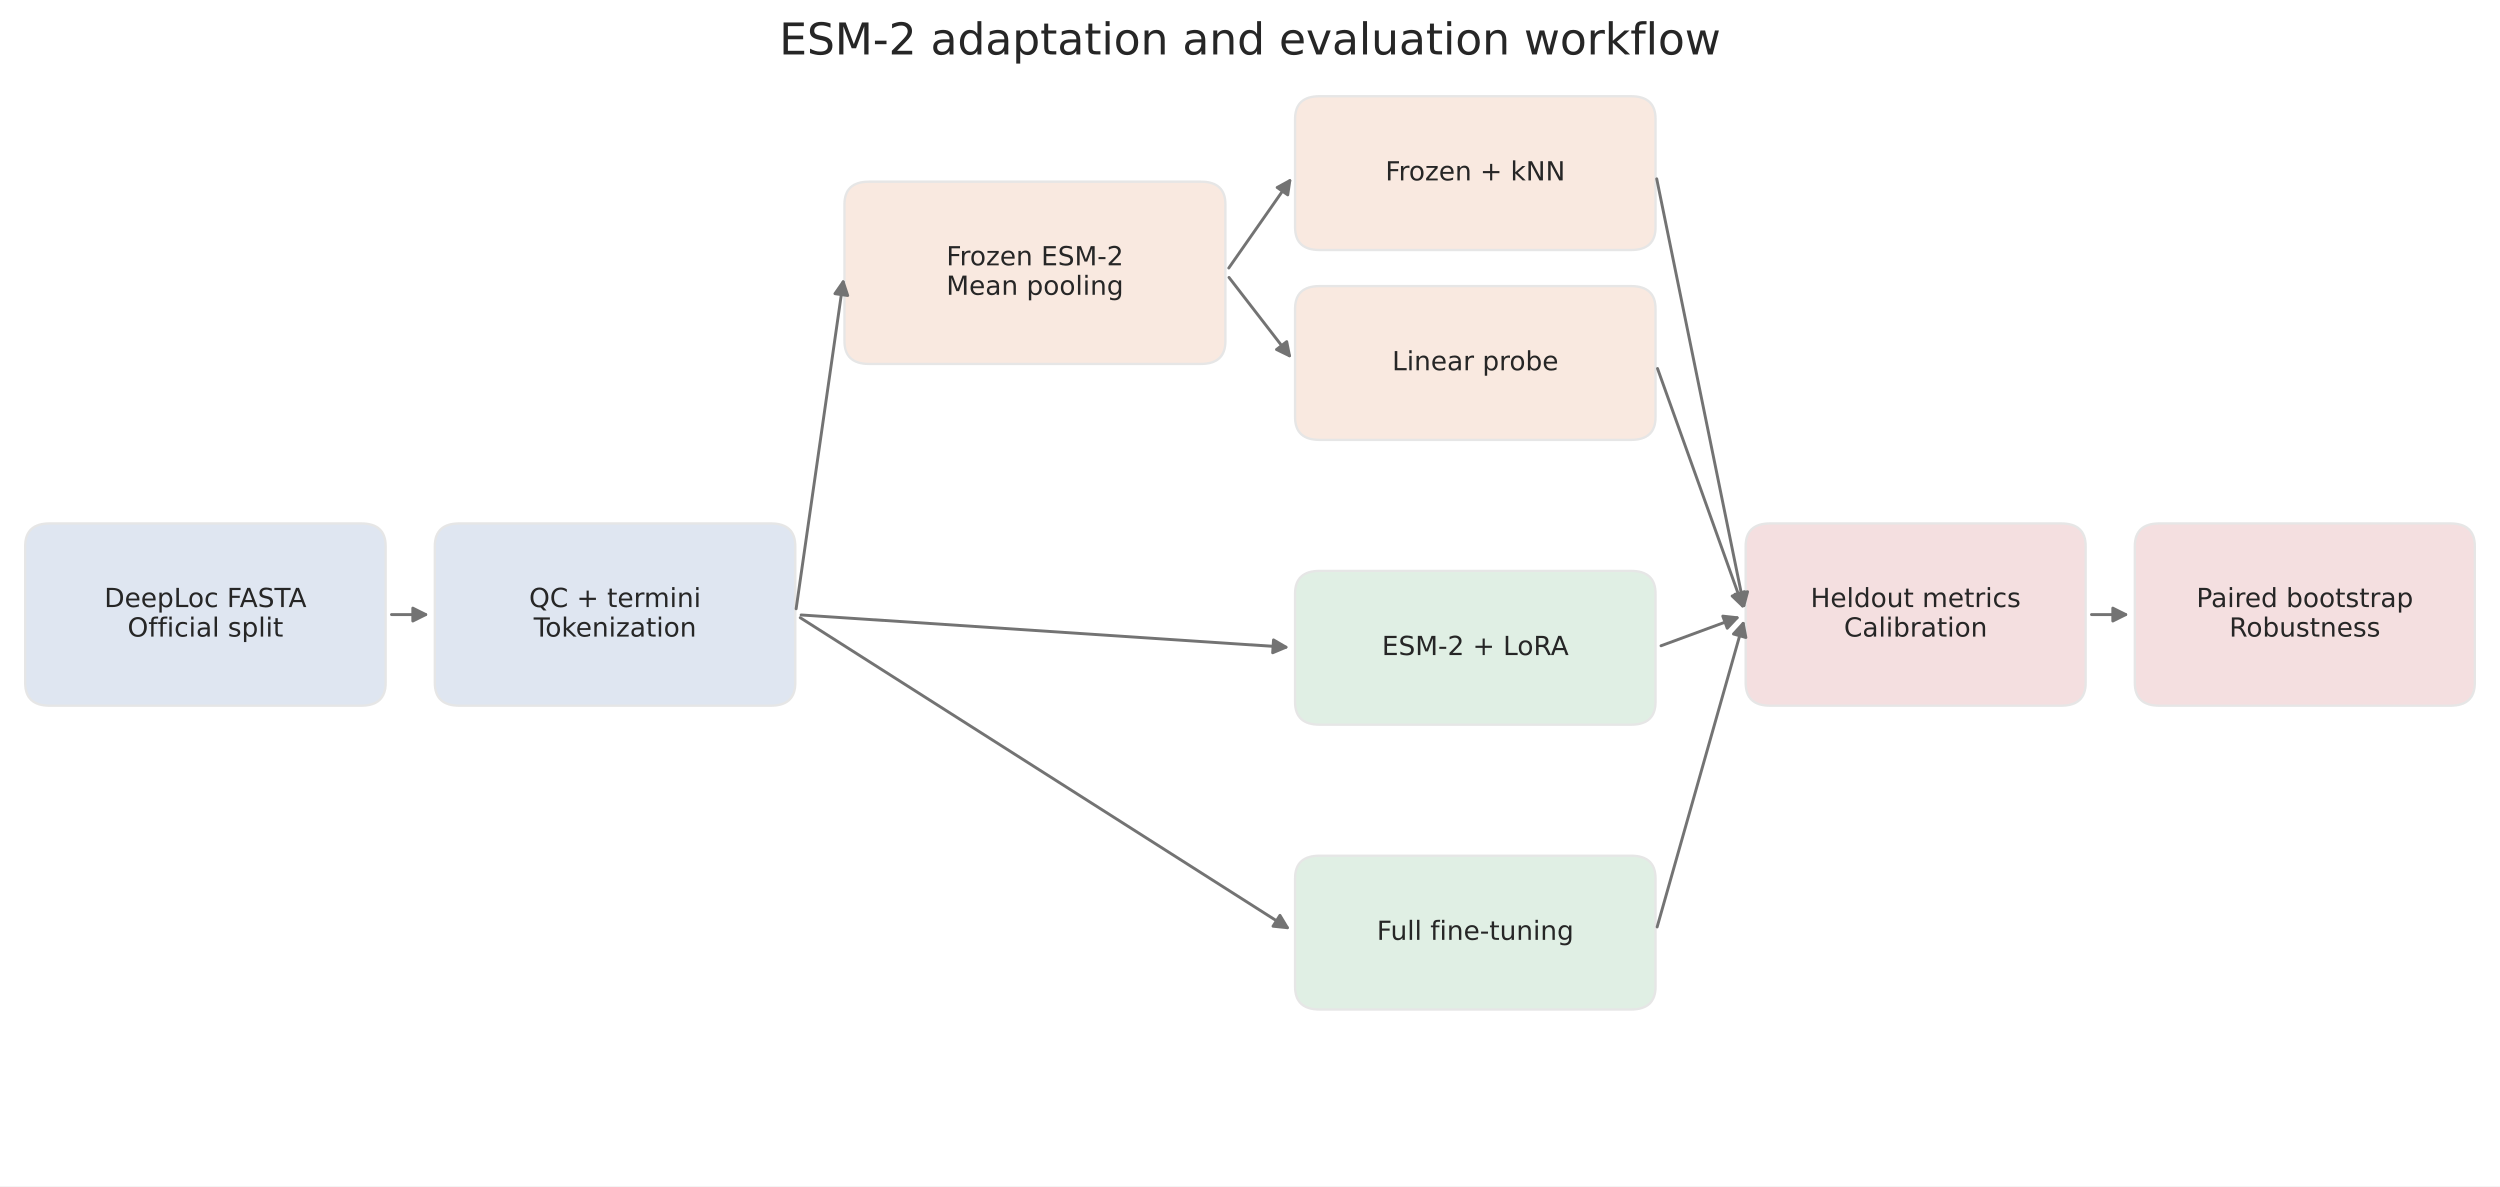
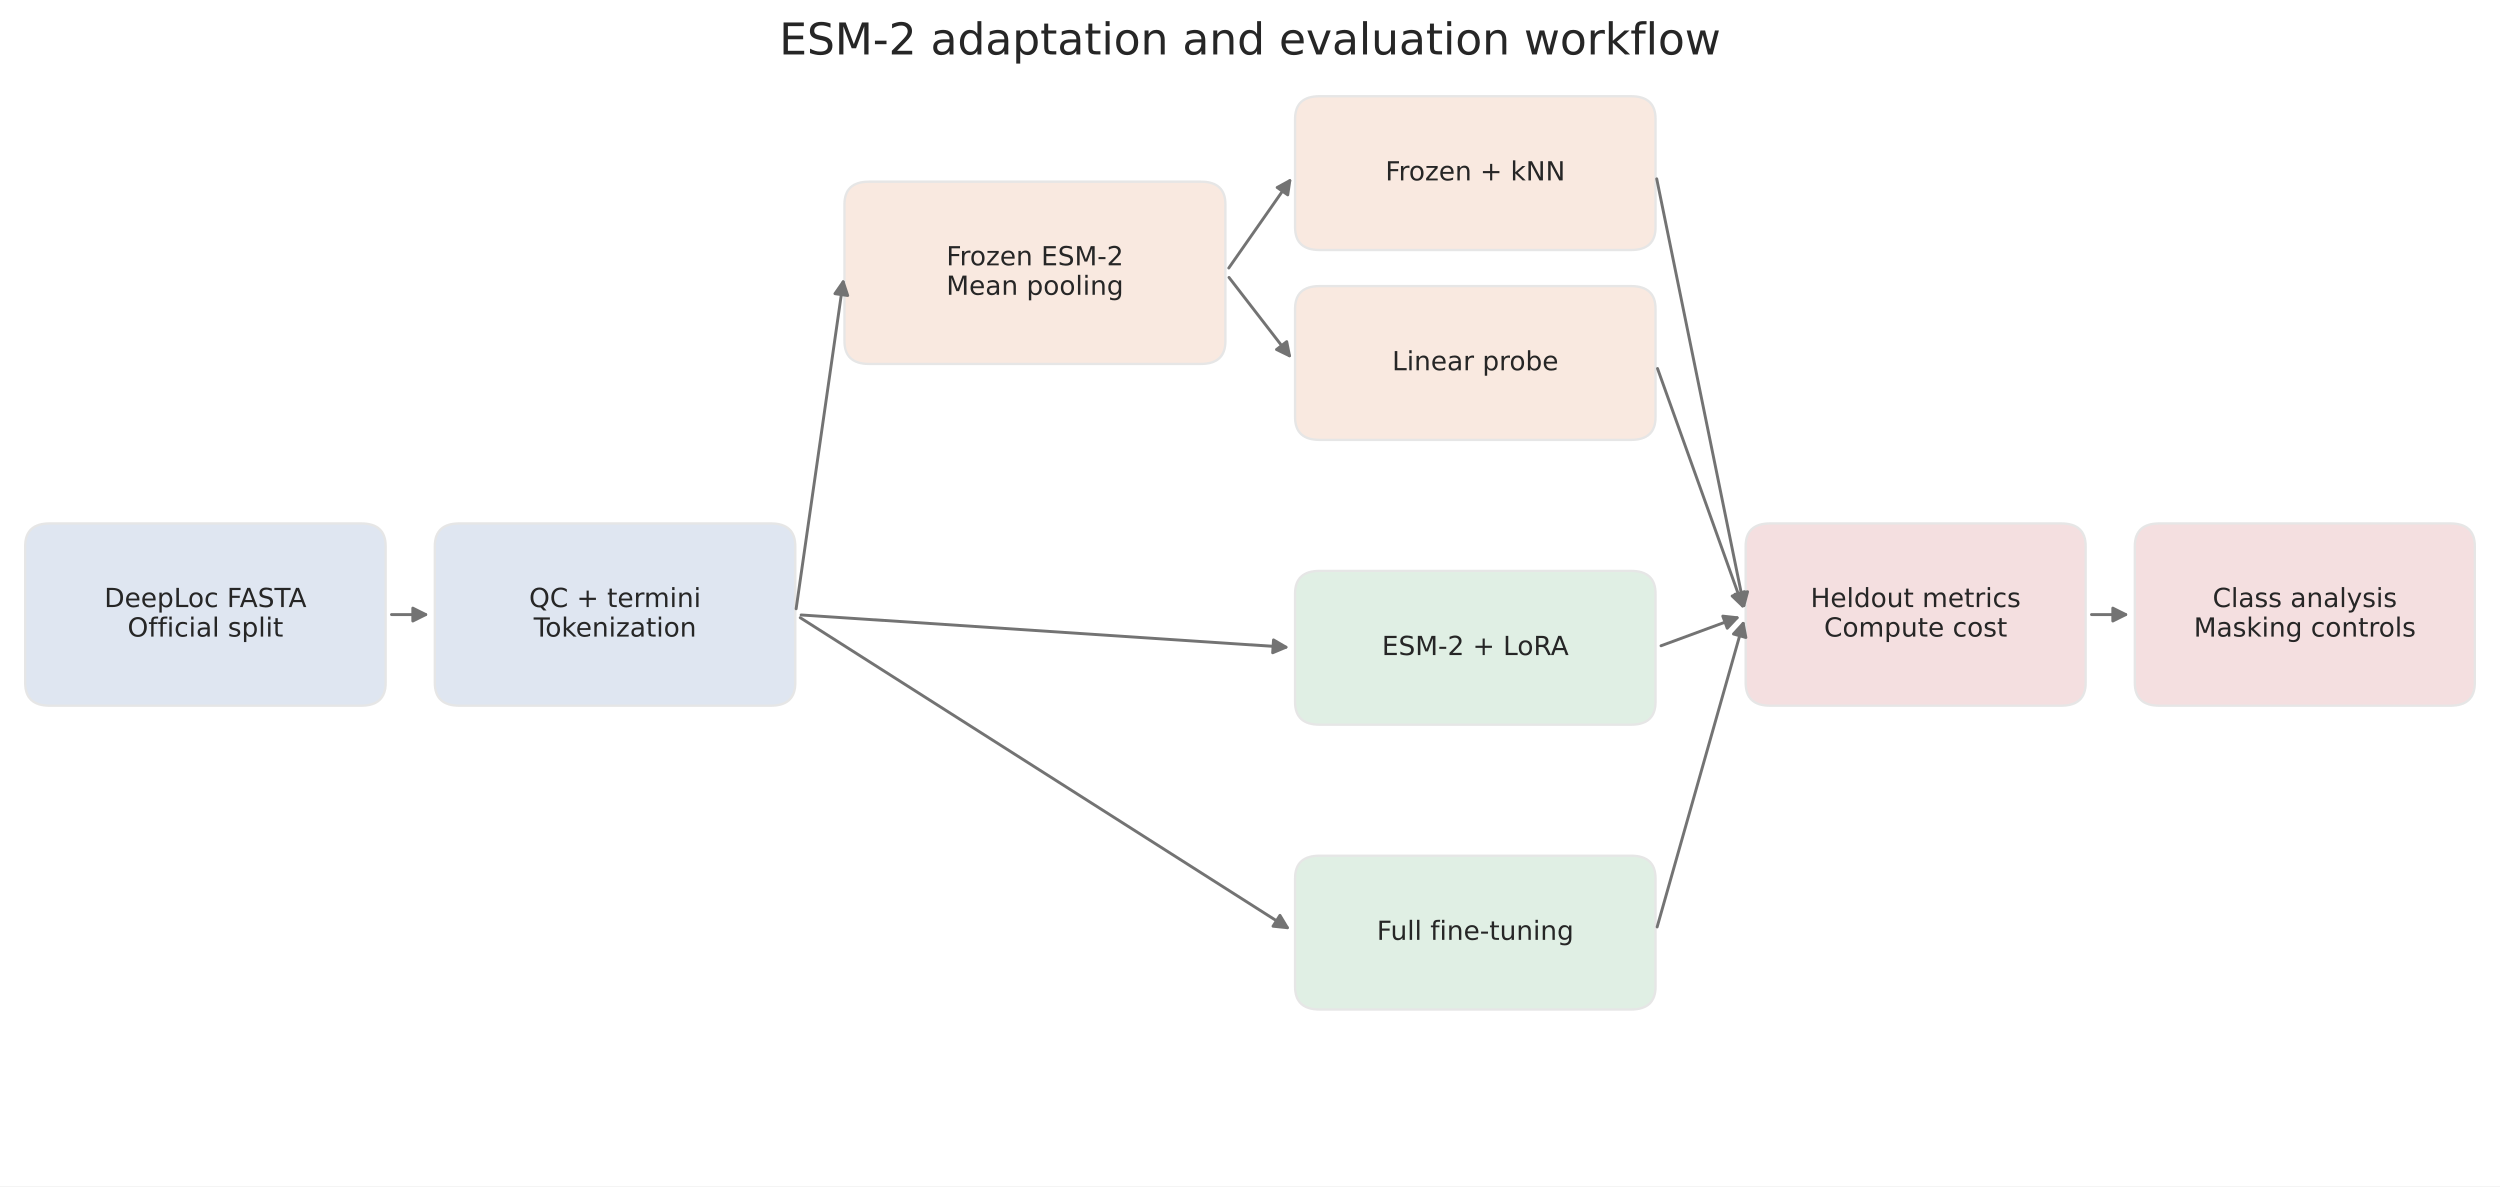
<svg xmlns="http://www.w3.org/2000/svg" width="853.776pt" height="405.123pt" viewBox="0 0 853.776 405.123" version="1.1">
  <defs>
    <style type="text/css">*{stroke-linejoin: round; stroke-linecap: butt}</style>
  </defs>
  <g id="figure_1">
    <g id="patch_1">
      <path d="M 0 405.123  L 853.776 405.123  L 853.776 -0  L 0 -0  z " style="fill: #ffffff" />
    </g>
    <g id="axes_1">
      <g id="patch_2">
-         <path d="M 16.993 241.006  L 123.314 241.006  Q 131.707 241.006 131.707 233.225  L 131.707 186.538  Q 131.707 178.757 123.314 178.757  L 16.993 178.757  Q 8.599 178.757 8.599 186.538  L 8.599 233.225  Q 8.599 241.006 16.993 241.006  z " clip-path="url(#p3be5334715)" style="fill: #4c72b0; opacity: 0.18; stroke: #737373; stroke-width: 0.8; stroke-linejoin: miter" />
+         <path d="M 16.993 241.006  L 123.314 241.006  Q 131.707 241.006 131.707 233.225  L 131.707 186.538  Q 131.707 178.757 123.314 178.757  L 16.993 178.757  Q 8.599 178.757 8.599 186.538  L 8.599 233.225  Q 8.599 241.006 16.993 241.006  z " clip-path="url(#pa8d240c93b)" style="fill: #4c72b0; opacity: 0.18; stroke: #737373; stroke-width: 0.8; stroke-linejoin: miter" />
      </g>
      <g id="patch_3">
-         <path d="M 156.889 241.006  L 263.21 241.006  Q 271.603 241.006 271.603 233.225  L 271.603 186.538  Q 271.603 178.757 263.21 178.757  L 156.889 178.757  Q 148.495 178.757 148.495 186.538  L 148.495 233.225  Q 148.495 241.006 156.889 241.006  z " clip-path="url(#p3be5334715)" style="fill: #4c72b0; opacity: 0.18; stroke: #737373; stroke-width: 0.8; stroke-linejoin: miter" />
+         <path d="M 156.889 241.006  L 263.21 241.006  Q 271.603 241.006 271.603 233.225  L 271.603 186.538  Q 271.603 178.757 263.21 178.757  L 156.889 178.757  Q 148.495 178.757 148.495 186.538  L 148.495 233.225  Q 148.495 241.006 156.889 241.006  z " clip-path="url(#pa8d240c93b)" style="fill: #4c72b0; opacity: 0.18; stroke: #737373; stroke-width: 0.8; stroke-linejoin: miter" />
      </g>
      <g id="patch_4">
-         <path d="M 296.785 124.29  L 410.1 124.29  Q 418.494 124.29 418.494 116.509  L 418.494 69.823  Q 418.494 62.042 410.1 62.042  L 296.785 62.042  Q 288.391 62.042 288.391 69.823  L 288.391 116.509  Q 288.391 124.29 296.785 124.29  z " clip-path="url(#p3be5334715)" style="fill: #dd8452; opacity: 0.18; stroke: #737373; stroke-width: 0.8; stroke-linejoin: miter" />
+         <path d="M 296.785 124.29  L 410.1 124.29  Q 418.494 124.29 418.494 116.509  L 418.494 69.823  Q 418.494 62.042 410.1 62.042  L 296.785 62.042  Q 288.391 62.042 288.391 69.823  L 288.391 116.509  Q 288.391 124.29 296.785 124.29  z " clip-path="url(#pa8d240c93b)" style="fill: #dd8452; opacity: 0.18; stroke: #737373; stroke-width: 0.8; stroke-linejoin: miter" />
      </g>
      <g id="patch_5">
-         <path d="M 450.67 85.385  L 556.991 85.385  Q 565.385 85.385 565.385 77.604  L 565.385 40.644  Q 565.385 32.863 556.991 32.863  L 450.67 32.863  Q 442.277 32.863 442.277 40.644  L 442.277 77.604  Q 442.277 85.385 450.67 85.385  z " clip-path="url(#p3be5334715)" style="fill: #dd8452; opacity: 0.18; stroke: #737373; stroke-width: 0.8; stroke-linejoin: miter" />
+         <path d="M 450.67 85.385  L 556.991 85.385  Q 565.385 85.385 565.385 77.604  L 565.385 40.644  Q 565.385 32.863 556.991 32.863  L 450.67 32.863  Q 442.277 32.863 442.277 40.644  L 442.277 77.604  Q 442.277 85.385 450.67 85.385  z " clip-path="url(#pa8d240c93b)" style="fill: #dd8452; opacity: 0.18; stroke: #737373; stroke-width: 0.8; stroke-linejoin: miter" />
      </g>
      <g id="patch_6">
-         <path d="M 450.67 150.227  L 556.991 150.227  Q 565.385 150.227 565.385 142.446  L 565.385 105.486  Q 565.385 97.705 556.991 97.705  L 450.67 97.705  Q 442.277 97.705 442.277 105.486  L 442.277 142.446  Q 442.277 150.227 450.67 150.227  z " clip-path="url(#p3be5334715)" style="fill: #dd8452; opacity: 0.18; stroke: #737373; stroke-width: 0.8; stroke-linejoin: miter" />
+         <path d="M 450.67 150.227  L 556.991 150.227  Q 565.385 150.227 565.385 142.446  L 565.385 105.486  Q 565.385 97.705 556.991 97.705  L 450.67 97.705  Q 442.277 97.705 442.277 105.486  L 442.277 142.446  Q 442.277 150.227 450.67 150.227  z " clip-path="url(#pa8d240c93b)" style="fill: #dd8452; opacity: 0.18; stroke: #737373; stroke-width: 0.8; stroke-linejoin: miter" />
      </g>
      <g id="patch_7">
-         <path d="M 450.67 247.49  L 556.991 247.49  Q 565.385 247.49 565.385 239.709  L 565.385 202.749  Q 565.385 194.968 556.991 194.968  L 450.67 194.968  Q 442.277 194.968 442.277 202.749  L 442.277 239.709  Q 442.277 247.49 450.67 247.49  z " clip-path="url(#p3be5334715)" style="fill: #55a868; opacity: 0.18; stroke: #737373; stroke-width: 0.8; stroke-linejoin: miter" />
+         <path d="M 450.67 247.49  L 556.991 247.49  Q 565.385 247.49 565.385 239.709  L 565.385 202.749  Q 565.385 194.968 556.991 194.968  L 450.67 194.968  Q 442.277 194.968 442.277 202.749  L 442.277 239.709  Q 442.277 247.49 450.67 247.49  z " clip-path="url(#pa8d240c93b)" style="fill: #55a868; opacity: 0.18; stroke: #737373; stroke-width: 0.8; stroke-linejoin: miter" />
      </g>
      <g id="patch_8">
-         <path d="M 450.67 344.753  L 556.991 344.753  Q 565.385 344.753 565.385 336.972  L 565.385 300.012  Q 565.385 292.231 556.991 292.231  L 450.67 292.231  Q 442.277 292.231 442.277 300.012  L 442.277 336.972  Q 442.277 344.753 450.67 344.753  z " clip-path="url(#p3be5334715)" style="fill: #55a868; opacity: 0.18; stroke: #737373; stroke-width: 0.8; stroke-linejoin: miter" />
+         <path d="M 450.67 344.753  L 556.991 344.753  Q 565.385 344.753 565.385 336.972  L 565.385 300.012  Q 565.385 292.231 556.991 292.231  L 450.67 292.231  Q 442.277 292.231 442.277 300.012  L 442.277 336.972  Q 442.277 344.753 450.67 344.753  z " clip-path="url(#pa8d240c93b)" style="fill: #55a868; opacity: 0.18; stroke: #737373; stroke-width: 0.8; stroke-linejoin: miter" />
      </g>
      <g id="patch_9">
-         <path d="M 604.556 241.006  L 703.882 241.006  Q 712.276 241.006 712.276 233.225  L 712.276 186.538  Q 712.276 178.757 703.882 178.757  L 604.556 178.757  Q 596.162 178.757 596.162 186.538  L 596.162 233.225  Q 596.162 241.006 604.556 241.006  z " clip-path="url(#p3be5334715)" style="fill: #c44e52; opacity: 0.18; stroke: #737373; stroke-width: 0.8; stroke-linejoin: miter" />
+         <path d="M 604.556 241.006  L 703.882 241.006  Q 712.276 241.006 712.276 233.225  L 712.276 186.538  Q 712.276 178.757 703.882 178.757  L 604.556 178.757  Q 596.162 178.757 596.162 186.538  L 596.162 233.225  Q 596.162 241.006 604.556 241.006  z " clip-path="url(#pa8d240c93b)" style="fill: #c44e52; opacity: 0.18; stroke: #737373; stroke-width: 0.8; stroke-linejoin: miter" />
      </g>
      <g id="patch_10">
-         <path d="M 737.457 241.006  L 836.783 241.006  Q 845.177 241.006 845.177 233.225  L 845.177 186.538  Q 845.177 178.757 836.783 178.757  L 737.457 178.757  Q 729.063 178.757 729.063 186.538  L 729.063 233.225  Q 729.063 241.006 737.457 241.006  z " clip-path="url(#p3be5334715)" style="fill: #c44e52; opacity: 0.18; stroke: #737373; stroke-width: 0.8; stroke-linejoin: miter" />
+         <path d="M 737.457 241.006  L 836.783 241.006  Q 845.177 241.006 845.177 233.225  L 845.177 186.538  Q 845.177 178.757 836.783 178.757  L 737.457 178.757  Q 729.063 178.757 729.063 186.538  L 729.063 233.225  Q 729.063 241.006 737.457 241.006  z " clip-path="url(#pa8d240c93b)" style="fill: #c44e52; opacity: 0.18; stroke: #737373; stroke-width: 0.8; stroke-linejoin: miter" />
      </g>
      <g id="patch_11">
-         <path d="M 133.703 209.882  Q 140.101 209.882 145.38 209.882  " clip-path="url(#p3be5334715)" style="fill: none; stroke: #737373; stroke-linecap: round" />
-         <path d="M 140.98 207.682  L 145.38 209.882  L 140.98 212.082  z " clip-path="url(#p3be5334715)" style="fill: #737373; stroke: #737373; stroke-linecap: round" />
+         <path d="M 133.703 209.882  Q 140.101 209.882 145.38 209.882  " clip-path="url(#pa8d240c93b)" style="fill: none; stroke: #737373; stroke-linecap: round" />
+         <path d="M 140.98 207.682  L 145.38 209.882  L 140.98 212.082  z " clip-path="url(#pa8d240c93b)" style="fill: #737373; stroke: #737373; stroke-linecap: round" />
      </g>
      <g id="patch_12">
-         <path d="M 271.888 207.905  Q 279.997 151.525 287.947 96.251  " clip-path="url(#p3be5334715)" style="fill: none; stroke: #737373; stroke-linecap: round" />
-         <path d="M 285.143 100.293  L 287.947 96.251  L 289.498 100.919  z " clip-path="url(#p3be5334715)" style="fill: #737373; stroke: #737373; stroke-linecap: round" />
+         <path d="M 271.888 207.905  Q 279.997 151.525 287.947 96.251  " clip-path="url(#pa8d240c93b)" style="fill: none; stroke: #737373; stroke-linecap: round" />
+         <path d="M 285.143 100.293  L 287.947 96.251  L 289.498 100.919  z " clip-path="url(#pa8d240c93b)" style="fill: #737373; stroke: #737373; stroke-linecap: round" />
      </g>
      <g id="patch_13">
-         <path d="M 419.64 91.527  Q 430.385 76.146 440.489 61.682  " clip-path="url(#p3be5334715)" style="fill: none; stroke: #737373; stroke-linecap: round" />
-         <path d="M 436.166 64.029  L 440.489 61.682  L 439.773 66.549  z " clip-path="url(#p3be5334715)" style="fill: #737373; stroke: #737373; stroke-linecap: round" />
+         <path d="M 419.64 91.527  Q 430.385 76.146 440.489 61.682  " clip-path="url(#pa8d240c93b)" style="fill: none; stroke: #737373; stroke-linecap: round" />
+         <path d="M 436.166 64.029  L 440.489 61.682  L 439.773 66.549  z " clip-path="url(#pa8d240c93b)" style="fill: #737373; stroke: #737373; stroke-linecap: round" />
      </g>
      <g id="patch_14">
-         <path d="M 419.716 94.749  Q 430.387 108.567 440.373 121.501  " clip-path="url(#p3be5334715)" style="fill: none; stroke: #737373; stroke-linecap: round" />
-         <path d="M 439.425 116.674  L 440.373 121.501  L 435.943 119.363  z " clip-path="url(#p3be5334715)" style="fill: #737373; stroke: #737373; stroke-linecap: round" />
+         <path d="M 419.716 94.749  Q 430.387 108.567 440.373 121.501  " clip-path="url(#pa8d240c93b)" style="fill: none; stroke: #737373; stroke-linecap: round" />
+         <path d="M 439.425 116.674  L 440.373 121.501  L 435.943 119.363  z " clip-path="url(#pa8d240c93b)" style="fill: #737373; stroke: #737373; stroke-linecap: round" />
      </g>
      <g id="patch_15">
-         <path d="M 273.601 210.014  Q 356.941 215.555 439.166 221.022  " clip-path="url(#p3be5334715)" style="fill: none; stroke: #737373; stroke-linecap: round" />
-         <path d="M 434.922 218.535  L 439.166 221.022  L 434.63 222.925  z " clip-path="url(#p3be5334715)" style="fill: #737373; stroke: #737373; stroke-linecap: round" />
+         <path d="M 273.601 210.014  Q 356.941 215.555 439.166 221.022  " clip-path="url(#pa8d240c93b)" style="fill: none; stroke: #737373; stroke-linecap: round" />
+         <path d="M 434.922 218.535  L 439.166 221.022  L 434.63 222.925  z " clip-path="url(#pa8d240c93b)" style="fill: #737373; stroke: #737373; stroke-linecap: round" />
      </g>
      <g id="patch_16">
-         <path d="M 273.288 210.954  Q 356.938 264.185 439.644 316.817  " clip-path="url(#p3be5334715)" style="fill: none; stroke: #737373; stroke-linecap: round" />
-         <path d="M 437.113 312.599  L 439.644 316.817  L 434.751 316.311  z " clip-path="url(#p3be5334715)" style="fill: #737373; stroke: #737373; stroke-linecap: round" />
+         <path d="M 273.288 210.954  Q 356.938 264.185 439.644 316.817  " clip-path="url(#pa8d240c93b)" style="fill: none; stroke: #737373; stroke-linecap: round" />
+         <path d="M 437.113 312.599  L 439.644 316.817  L 434.751 316.311  z " clip-path="url(#pa8d240c93b)" style="fill: #737373; stroke: #737373; stroke-linecap: round" />
      </g>
      <g id="patch_17">
-         <path d="M 565.784 61.079  Q 580.773 134.502 595.539 206.829  " clip-path="url(#p3be5334715)" style="fill: none; stroke: #737373; stroke-linecap: round" />
-         <path d="M 596.814 202.078  L 595.539 206.829  L 592.503 202.958  z " clip-path="url(#p3be5334715)" style="fill: #737373; stroke: #737373; stroke-linecap: round" />
+         <path d="M 565.784 61.079  Q 580.773 134.502 595.539 206.829  " clip-path="url(#pa8d240c93b)" style="fill: none; stroke: #737373; stroke-linecap: round" />
+         <path d="M 596.814 202.078  L 595.539 206.829  L 592.503 202.958  z " clip-path="url(#pa8d240c93b)" style="fill: #737373; stroke: #737373; stroke-linecap: round" />
      </g>
      <g id="patch_18">
-         <path d="M 566.06 125.851  Q 580.774 166.924 595.11 206.944  " clip-path="url(#p3be5334715)" style="fill: none; stroke: #737373; stroke-linecap: round" />
-         <path d="M 595.697 202.06  L 595.11 206.944  L 591.555 203.544  z " clip-path="url(#p3be5334715)" style="fill: #737373; stroke: #737373; stroke-linecap: round" />
+         <path d="M 566.06 125.851  Q 580.774 166.924 595.11 206.944  " clip-path="url(#pa8d240c93b)" style="fill: none; stroke: #737373; stroke-linecap: round" />
+         <path d="M 595.697 202.06  L 595.11 206.944  L 591.555 203.544  z " clip-path="url(#pa8d240c93b)" style="fill: #737373; stroke: #737373; stroke-linecap: round" />
      </g>
      <g id="patch_19">
-         <path d="M 567.26 220.538  Q 580.774 215.555 593.24 210.959  " clip-path="url(#p3be5334715)" style="fill: none; stroke: #737373; stroke-linecap: round" />
-         <path d="M 588.35 210.417  L 593.24 210.959  L 589.872 214.545  z " clip-path="url(#p3be5334715)" style="fill: #737373; stroke: #737373; stroke-linecap: round" />
+         <path d="M 567.26 220.538  Q 580.774 215.555 593.24 210.959  " clip-path="url(#pa8d240c93b)" style="fill: none; stroke: #737373; stroke-linecap: round" />
+         <path d="M 588.35 210.417  L 593.24 210.959  L 589.872 214.545  z " clip-path="url(#pa8d240c93b)" style="fill: #737373; stroke: #737373; stroke-linecap: round" />
      </g>
      <g id="patch_20">
-         <path d="M 565.931 316.566  Q 580.774 264.186 595.312 212.881  " clip-path="url(#p3be5334715)" style="fill: none; stroke: #737373; stroke-linecap: round" />
-         <path d="M 591.996 216.515  L 595.312 212.881  L 596.229 217.715  z " clip-path="url(#p3be5334715)" style="fill: #737373; stroke: #737373; stroke-linecap: round" />
+         <path d="M 565.931 316.566  Q 580.774 264.186 595.312 212.881  " clip-path="url(#pa8d240c93b)" style="fill: none; stroke: #737373; stroke-linecap: round" />
+         <path d="M 591.996 216.515  L 595.312 212.881  L 596.229 217.715  z " clip-path="url(#pa8d240c93b)" style="fill: #737373; stroke: #737373; stroke-linecap: round" />
      </g>
      <g id="patch_21">
-         <path d="M 714.272 209.882  Q 720.669 209.882 725.948 209.882  " clip-path="url(#p3be5334715)" style="fill: none; stroke: #737373; stroke-linecap: round" />
-         <path d="M 721.548 207.682  L 725.948 209.882  L 721.548 212.082  z " clip-path="url(#p3be5334715)" style="fill: #737373; stroke: #737373; stroke-linecap: round" />
+         <path d="M 714.272 209.882  Q 720.669 209.882 725.948 209.882  " clip-path="url(#pa8d240c93b)" style="fill: none; stroke: #737373; stroke-linecap: round" />
+         <path d="M 721.548 207.682  L 725.948 209.882  L 721.548 212.082  z " clip-path="url(#pa8d240c93b)" style="fill: #737373; stroke: #737373; stroke-linecap: round" />
      </g>
      <g id="text_1">
        <text style="font-size: 9px; font-family: 'DejaVu Sans'; fill: #262626" transform="translate(35.6164 207.326)">DeepLoc FASTA</text>
        <text style="font-size: 9px; font-family: 'DejaVu Sans'; fill: #262626" transform="translate(43.56453 217.404)">Official split</text>
      </g>
      <g id="text_2">
        <text style="font-size: 9px; font-family: 'DejaVu Sans'; fill: #262626" transform="translate(180.6937 207.326)">QC + termini</text>
        <text style="font-size: 9px; font-family: 'DejaVu Sans'; fill: #262626" transform="translate(182.2596 217.404)">Tokenization</text>
      </g>
      <g id="text_3">
        <text style="font-size: 9px; font-family: 'DejaVu Sans'; fill: #262626" transform="translate(323.1963 90.61038)">Frozen ESM-2</text>
        <text style="font-size: 9px; font-family: 'DejaVu Sans'; fill: #262626" transform="translate(323.1787 100.6884)">Mean pooling</text>
      </g>
      <g id="text_4">
        <text style="font-size: 9px; font-family: 'DejaVu Sans'; text-anchor: middle; fill: #262626" x="503.831" y="61.607" transform="rotate(-0 503.8308 61.60734)">Frozen + kNN</text>
      </g>
      <g id="text_5">
        <text style="font-size: 9px; font-family: 'DejaVu Sans'; text-anchor: middle; fill: #262626" x="503.831" y="126.449" transform="rotate(-0 503.8308 126.4493)">Linear probe</text>
      </g>
      <g id="text_6">
        <text style="font-size: 9px; font-family: 'DejaVu Sans'; text-anchor: middle; fill: #262626" x="503.831" y="223.712" transform="rotate(-0 503.8308 223.7123)">ESM-2 + LoRA</text>
      </g>
      <g id="text_7">
        <text style="font-size: 9px; font-family: 'DejaVu Sans'; text-anchor: middle; fill: #262626" x="503.831" y="320.975" transform="rotate(-0 503.8308 320.9753)">Full fine-tuning</text>
      </g>
      <g id="text_8">
        <text style="font-size: 9px; font-family: 'DejaVu Sans'; fill: #262626" transform="translate(618.3245 207.326)">Heldout metrics</text>
-         <text style="font-size: 9px; font-family: 'DejaVu Sans'; fill: #262626" transform="translate(629.7348 217.404)">Calibration</text>
+         <text style="font-size: 9px; font-family: 'DejaVu Sans'; fill: #262626" transform="translate(622.932 217.404)">Compute cost</text>
      </g>
      <g id="text_9">
-         <text style="font-size: 9px; font-family: 'DejaVu Sans'; fill: #262626" transform="translate(750.0965 207.326)">Paired bootstrap</text>
-         <text style="font-size: 9px; font-family: 'DejaVu Sans'; fill: #262626" transform="translate(761.3162 217.404)">Robustness</text>
+         <text style="font-size: 9px; font-family: 'DejaVu Sans'; fill: #262626" transform="translate(755.6322 207.326)">Class analysis</text>
+         <text style="font-size: 9px; font-family: 'DejaVu Sans'; fill: #262626" transform="translate(749.2007 217.404)">Masking controls</text>
      </g>
      <g id="text_10">
        <text style="font-size: 15px; font-family: 'DejaVu Sans'; text-anchor: middle; fill: #262626" x="426.888" y="18.598" transform="rotate(-0 426.888 18.59766)">ESM-2 adaptation and evaluation workflow</text>
      </g>
    </g>
  </g>
  <defs>
-     <clipPath id="p3be5334715">
+     <clipPath id="pa8d240c93b">
      <rect x="7.2" y="8.871" width="839.376" height="389.052" />
    </clipPath>
  </defs>
</svg>
